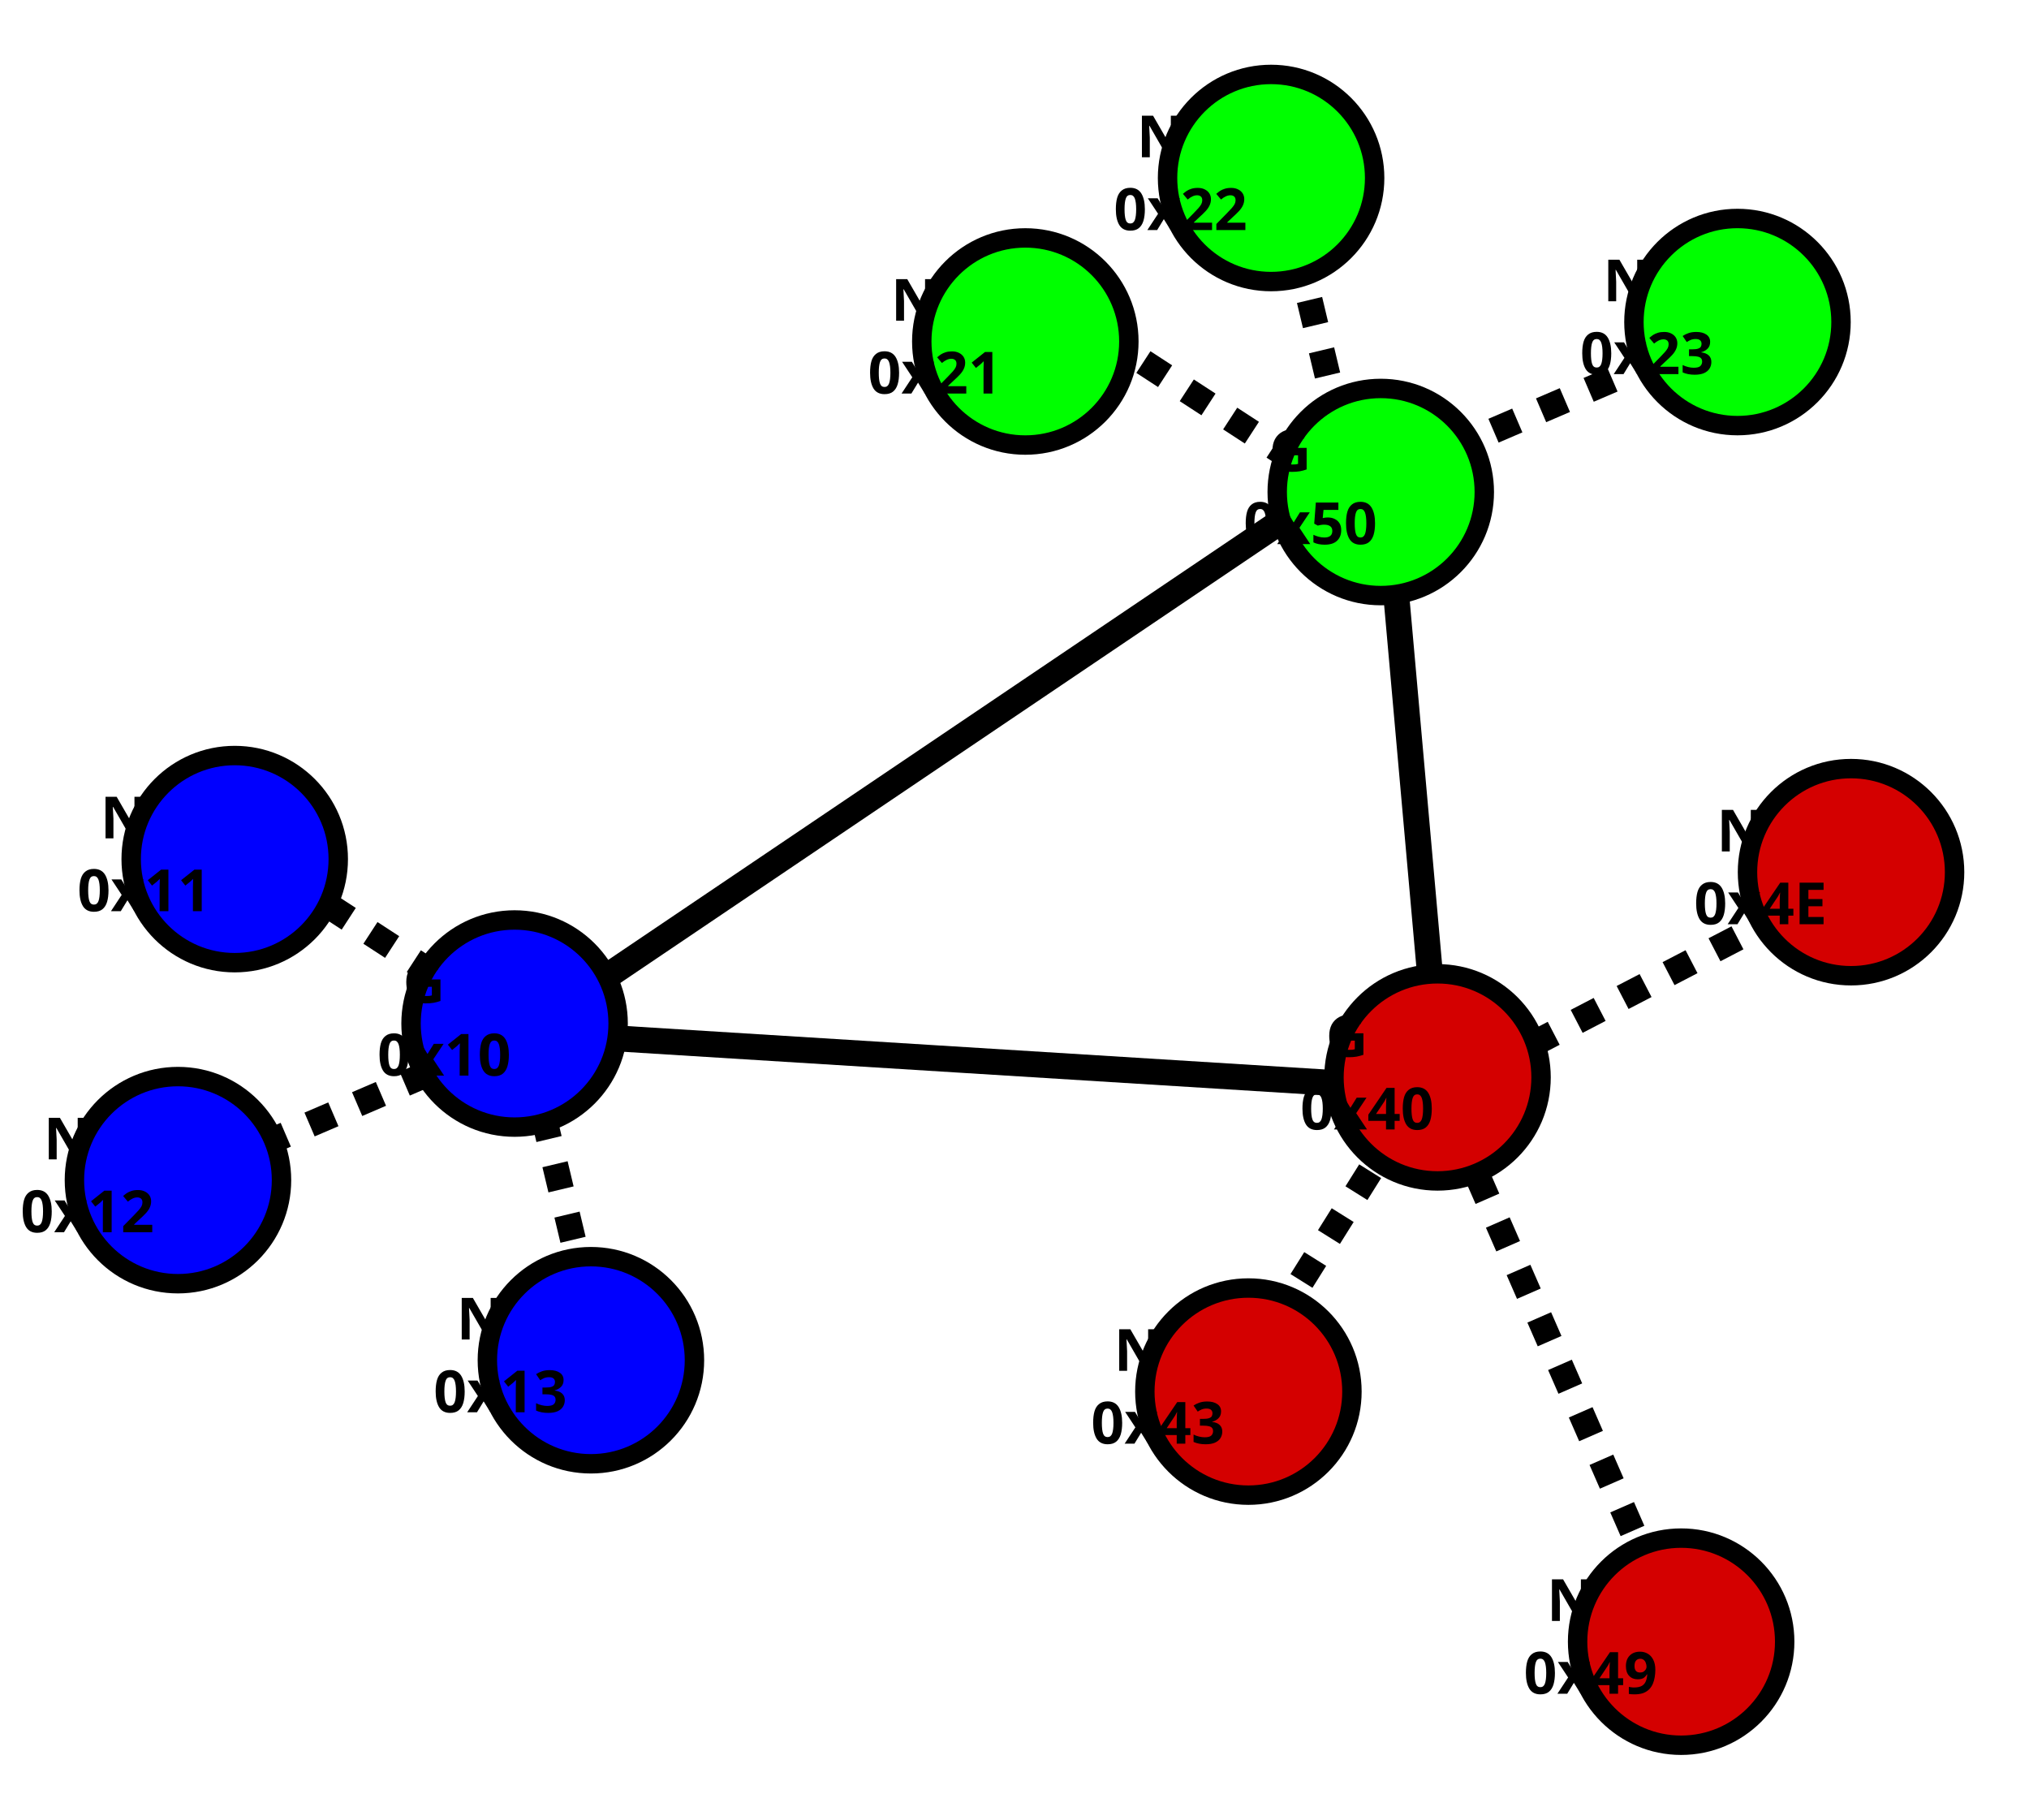
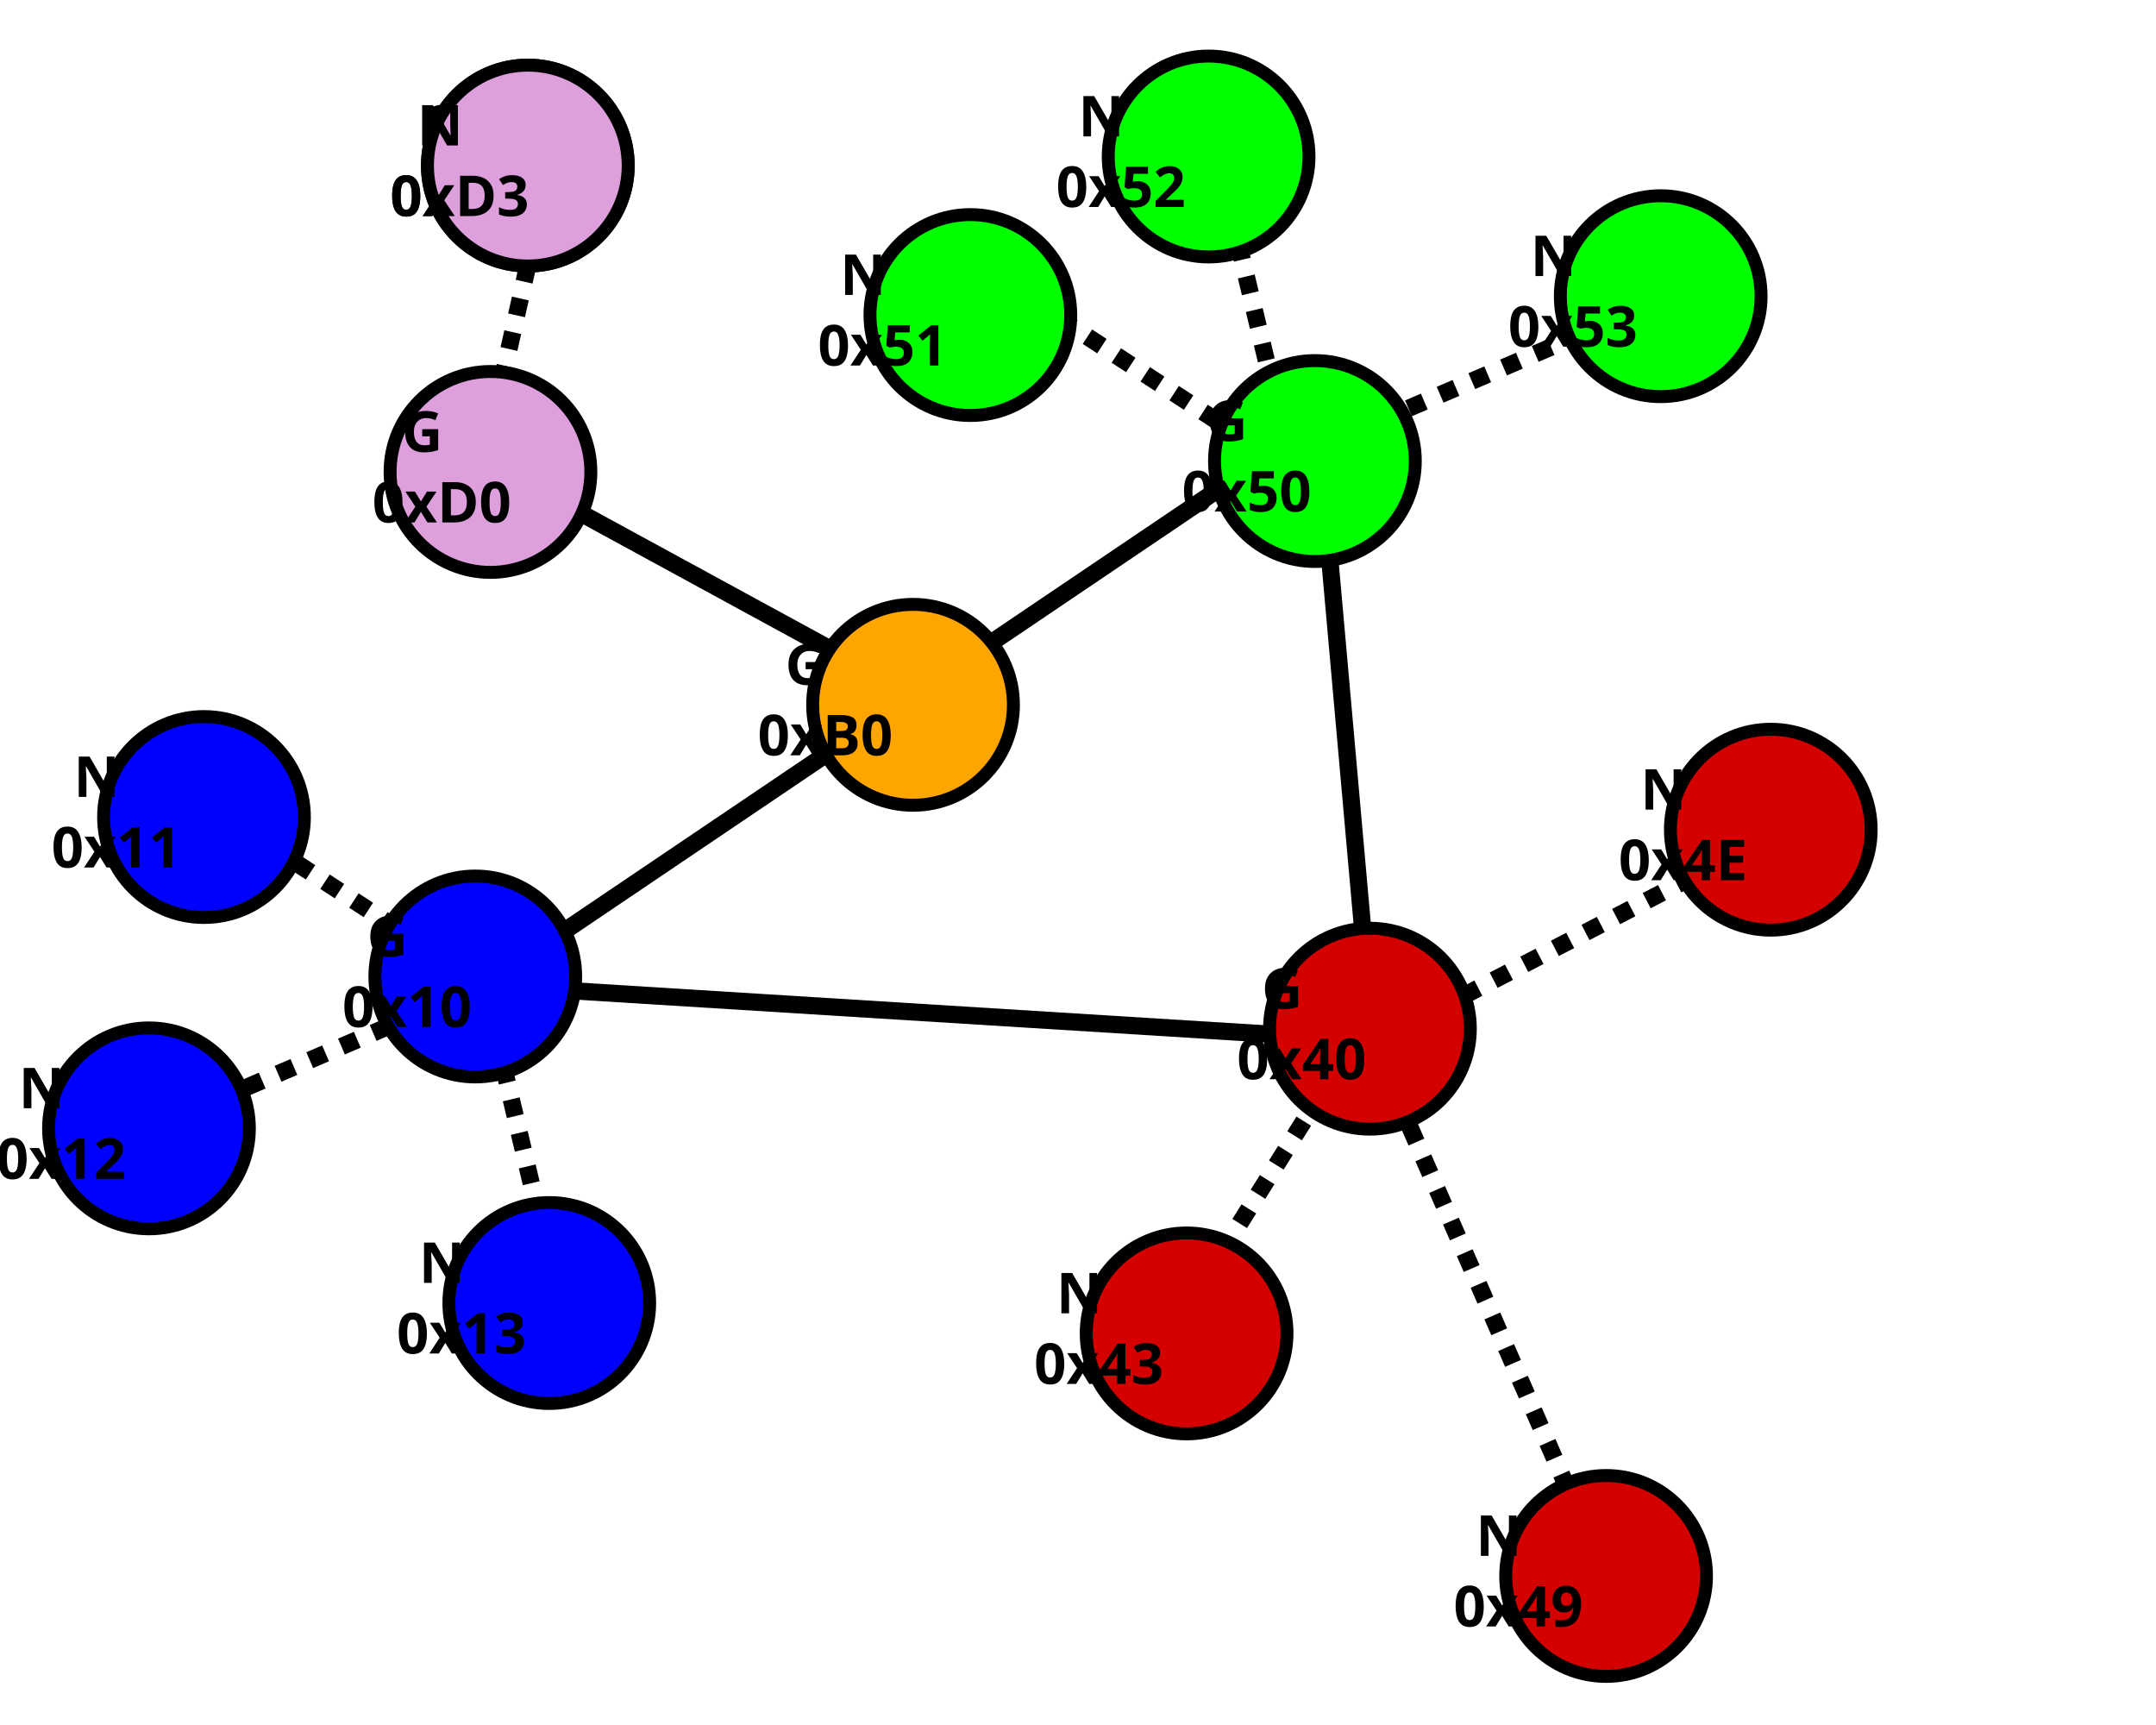
- <svg xmlns="http://www.w3.org/2000/svg" version="1.0" width="313.534" height="281.127" id="rocco">
+ <svg xmlns="http://www.w3.org/2000/svg" version="1.0" width="500" height="400" id="rocco">
  <defs id="defs7580">
    </defs>
-   <g id="layer1" transform="translate(-98.64636,-76.35616)">
-     <path style="fill:none;stroke:#000000;stroke-width:4;stroke-linecap:butt;stroke-linejoin:miter;stroke-miterlimit:4;stroke-opacity:1;stroke-dasharray:4, 4;stroke-dashoffset:0" d="m 320.489,243.231 37.646,86.19" id="path8690" />
-     <path id="path8686" d="M 320.984,245.212 384.884,212.024" style="fill:none;stroke:#000000;stroke-width:4;stroke-linecap:butt;stroke-linejoin:miter;stroke-miterlimit:4;stroke-opacity:1;stroke-dasharray:4, 4;stroke-dashoffset:0" />
-     <path style="fill:none;stroke:#000000;stroke-width:4;stroke-linecap:butt;stroke-linejoin:miter;stroke-miterlimit:4;stroke-opacity:1;stroke-dasharray:4, 4;stroke-dashoffset:0" d="m 291.264,287.812 28.235,-45.077" id="path7914" />
-     <line id="line7816" style="fill:none;stroke:#000000;stroke-width:4;stroke-opacity:1;stroke-dasharray:none" y2="155.536" x2="313.266" y1="232.827" x1="320.149" />
-     <line x1="135.772" y1="207.394" x2="179.564" y2="235.887" style="fill:none;stroke:#000000;stroke-width:4;stroke-miterlimit:4;stroke-opacity:1;stroke-dasharray:4, 4;stroke-dashoffset:0" id="line6622" />
-     <line x1="179.564" y1="235.887" x2="132.986" y2="255.878" style="fill:none;stroke:#000000;stroke-width:4;stroke-miterlimit:4;stroke-opacity:1;stroke-dasharray:4, 4;stroke-dashoffset:0" id="line6624" />
-     <line x1="190.905" y1="283.457" x2="179.564" y2="235.887" style="fill:none;stroke:#000000;stroke-width:4;stroke-miterlimit:4;stroke-opacity:1;stroke-dasharray:4, 4;stroke-dashoffset:0" id="line6634" />
-     <line x1="179.564" y1="235.887" x2="310.642" y2="244.036" style="fill:none;stroke:#000000;stroke-width:4;stroke-opacity:1;stroke-dasharray:none" id="line6636" />
-     <line x1="306.26" y1="150.372" x2="179.564" y2="235.887" style="fill:none;stroke:#000000;stroke-width:4;stroke-opacity:1;stroke-dasharray:none" id="line6724" />
-     <g id="g7590" transform="translate(137.303,179.3345)">
-       <circle transform="translate(-138.704,-180.7355)" id="circle7498" style="color:#000000;fill:#0000ff;fill-opacity:1;fill-rule:evenodd;stroke:#000000;stroke-width:3;stroke-opacity:1;stroke-dasharray:none" r="16" cy="235.887" cx="179.564" d="m 195.564,235.887 c 0,8.837 -7.163,16 -16,16 -8.837,0 -16,-7.163 -16,-16 0,-8.837 7.163,-16 16,-16 8.837,0 16,7.163 16,16 z" />
+   <g id="layer1" transform="translate(-98.64636,42.5168)">
+     <line id="line5104" style="fill:none;stroke:#000000;stroke-width:4;stroke-miterlimit:4;stroke-opacity:1;stroke-dasharray:4, 4;stroke-dashoffset:0" y2="65.537" x2="210.576" y1="-12.323" x1="228.099" />
+     <line id="line5047" style="fill:none;stroke:#000000;stroke-width:4;stroke-miterlimit:4;stroke-opacity:1;stroke-dasharray:none;stroke-dashoffset:0" y2="121.848" x2="316.6" y1="68.245" x1="218.238" />
+     <path style="fill:none;stroke:#000000;stroke-width:4;stroke-linecap:butt;stroke-linejoin:miter;stroke-miterlimit:4;stroke-opacity:1;stroke-dasharray:4, 4;stroke-dashoffset:0" d="m 415.927,196.646 54.768,125.457" id="path8690" />
+     <path id="path8686" d="m 416.647,199.53 92.962,-48.308" style="fill:none;stroke:#000000;stroke-width:4;stroke-linecap:butt;stroke-linejoin:miter;stroke-miterlimit:4;stroke-opacity:1;stroke-dasharray:4, 4;stroke-dashoffset:0" />
+     <path style="fill:none;stroke:#000000;stroke-width:4;stroke-linecap:butt;stroke-linejoin:miter;stroke-miterlimit:4;stroke-opacity:1;stroke-dasharray:4, 4;stroke-dashoffset:0" d="m 373.409,261.538 41.076,-65.613" id="path7914" />
+     <line id="line7816" style="fill:none;stroke:#000000;stroke-width:4;stroke-opacity:1;stroke-dasharray:none" y2="68.999" x2="405.418" y1="181.502" x1="415.432" />
+     <line x1="147.199" y1="144.482" x2="210.908" y2="185.956" style="fill:none;stroke:#000000;stroke-width:4;stroke-miterlimit:4;stroke-opacity:1;stroke-dasharray:4, 4;stroke-dashoffset:0" id="line6622" />
+     <line x1="210.908" y1="185.956" x2="143.146" y2="215.055" style="fill:none;stroke:#000000;stroke-width:4;stroke-miterlimit:4;stroke-opacity:1;stroke-dasharray:4, 4;stroke-dashoffset:0" id="line6624" />
+     <line x1="227.407" y1="255.199" x2="210.908" y2="185.956" style="fill:none;stroke:#000000;stroke-width:4;stroke-miterlimit:4;stroke-opacity:1;stroke-dasharray:4, 4;stroke-dashoffset:0" id="line6634" />
+     <line x1="210.908" y1="185.956" x2="401.601" y2="197.818" style="fill:none;stroke:#000000;stroke-width:4;stroke-opacity:1;stroke-dasharray:none" id="line6636" />
+     <line x1="395.226" y1="61.482" x2="210.908" y2="185.956" style="fill:none;stroke:#000000;stroke-width:4;stroke-opacity:1;stroke-dasharray:none" id="line6724" />
+     <g id="g7590" transform="matrix(1.454806,0,0,1.455587,149.4266,103.6393)">
+       <circle transform="translate(-138.704,-180.7355)" id="circle7498" style="color:#000000;fill:#0000ff;fill-opacity:1;fill-rule:evenodd;stroke:#000000;stroke-width:2.062;stroke-opacity:1;stroke-dasharray:none" r="16" cy="235.887" cx="179.564" d="m 195.564,235.887 c 0,8.837 -7.163,16 -16,16 -8.837,0 -16,-7.163 -16,-16 0,-8.837 7.163,-16 16,-16 8.837,0 16,7.163 16,16 z" />
      <text id="text7584" y="51.946" x="40.907" style="font-size:12px;font-style:normal;font-weight:bold;text-align:center;line-height:125%;letter-spacing:0px;word-spacing:0px;text-anchor:middle;fill:#000000;fill-opacity:1;stroke:none;font-family:Sans;-inkscape-font-specification:Sans Bold" xml:space="preserve">
        <tspan style="font-size:9px" y="51.946" x="40.907" id="tspan7586">G</tspan>
        <tspan style="font-size:9px" id="tspan7588" y="63.196" x="40.907">0x10</tspan>
      </text>
    </g>
-     <g transform="translate(94.05662,153.931)" id="g7596">
+     <g transform="matrix(1.454806,0,0,1.455587,86.51152,66.66239)" id="g7596">
      <g id="g7626">
-         <circle transform="translate(-138.704,-180.7355)" id="circle7598" style="color:#000000;fill:#0000ff;fill-opacity:1;fill-rule:evenodd;stroke:#000000;stroke-width:3;stroke-opacity:1;stroke-dasharray:none" r="16" cy="235.887" cx="179.564" d="m 195.564,235.887 c 0,8.837 -7.163,16 -16,16 -8.837,0 -16,-7.163 -16,-16 0,-8.837 7.163,-16 16,-16 8.837,0 16,7.163 16,16 z" />
+         <circle transform="translate(-138.704,-180.7355)" id="circle7598" style="color:#000000;fill:#0000ff;fill-opacity:1;fill-rule:evenodd;stroke:#000000;stroke-width:2.062;stroke-opacity:1;stroke-dasharray:none" r="16" cy="235.887" cx="179.564" d="m 195.564,235.887 c 0,8.837 -7.163,16 -16,16 -8.837,0 -16,-7.163 -16,-16 0,-8.837 7.163,-16 16,-16 8.837,0 16,7.163 16,16 z" />
        <text id="text7600" y="51.946" x="40.907" style="font-size:12px;font-style:normal;font-weight:bold;text-align:center;line-height:125%;letter-spacing:0px;word-spacing:0px;text-anchor:middle;fill:#000000;fill-opacity:1;stroke:none;font-family:Sans;-inkscape-font-specification:Sans Bold" xml:space="preserve">
          <tspan style="font-size:9px" y="51.946" x="40.907" id="tspan7602">N</tspan>
          <tspan style="font-size:9px" id="tspan7604" y="63.196" x="40.907">0x11</tspan>
        </text>
      </g>
    </g>
-     <g id="g7632" transform="translate(85.28638,203.5283)">
+     <g id="g7632" transform="matrix(1.454806,0,0,1.455587,73.75252,138.8555)">
      <g id="g7634">
-         <circle d="m 195.564,235.887 c 0,8.837 -7.163,16 -16,16 -8.837,0 -16,-7.163 -16,-16 0,-8.837 7.163,-16 16,-16 8.837,0 16,7.163 16,16 z" cx="179.564" cy="235.887" r="16" style="color:#000000;fill:#0000ff;fill-opacity:1;fill-rule:evenodd;stroke:#000000;stroke-width:3;stroke-opacity:1;stroke-dasharray:none" id="circle7636" transform="translate(-138.704,-180.7355)" />
+         <circle d="m 195.564,235.887 c 0,8.837 -7.163,16 -16,16 -8.837,0 -16,-7.163 -16,-16 0,-8.837 7.163,-16 16,-16 8.837,0 16,7.163 16,16 z" cx="179.564" cy="235.887" r="16" style="color:#000000;fill:#0000ff;fill-opacity:1;fill-rule:evenodd;stroke:#000000;stroke-width:2.062;stroke-opacity:1;stroke-dasharray:none" id="circle7636" transform="translate(-138.704,-180.7355)" />
        <text xml:space="preserve" style="font-size:12px;font-style:normal;font-weight:bold;text-align:center;line-height:125%;letter-spacing:0px;word-spacing:0px;text-anchor:middle;fill:#000000;fill-opacity:1;stroke:none;font-family:Sans;-inkscape-font-specification:Sans Bold" x="40.907" y="51.946" id="text7638">
          <tspan id="tspan7640" x="40.907" y="51.946" style="font-size:9px">N</tspan>
          <tspan x="40.907" y="63.196" id="tspan7642" style="font-size:9px">0x12</tspan>
        </text>
      </g>
    </g>
-     <g transform="translate(149.0974,231.3511)" id="g7644">
+     <g transform="matrix(1.454806,0,0,1.455587,166.5852,179.354)" id="g7644">
      <g id="g7646">
-         <circle transform="translate(-138.704,-180.7355)" id="circle7648" style="color:#000000;fill:#0000ff;fill-opacity:1;fill-rule:evenodd;stroke:#000000;stroke-width:3;stroke-opacity:1;stroke-dasharray:none" r="16" cy="235.887" cx="179.564" d="m 195.564,235.887 c 0,8.837 -7.163,16 -16,16 -8.837,0 -16,-7.163 -16,-16 0,-8.837 7.163,-16 16,-16 8.837,0 16,7.163 16,16 z" />
+         <circle transform="translate(-138.704,-180.7355)" id="circle7648" style="color:#000000;fill:#0000ff;fill-opacity:1;fill-rule:evenodd;stroke:#000000;stroke-width:2.062;stroke-opacity:1;stroke-dasharray:none" r="16" cy="235.887" cx="179.564" d="m 195.564,235.887 c 0,8.837 -7.163,16 -16,16 -8.837,0 -16,-7.163 -16,-16 0,-8.837 7.163,-16 16,-16 8.837,0 16,7.163 16,16 z" />
        <text id="text7650" y="51.946" x="40.907" style="font-size:12px;font-style:normal;font-weight:bold;text-align:center;line-height:125%;letter-spacing:0px;word-spacing:0px;text-anchor:middle;fill:#000000;fill-opacity:1;stroke:none;font-family:Sans;-inkscape-font-specification:Sans Bold" xml:space="preserve">
          <tspan style="font-size:9px" y="51.946" x="40.907" id="tspan7652">N</tspan>
          <tspan style="font-size:9px" id="tspan7654" y="63.196" x="40.907">0x13</tspan>
        </text>
      </g>
    </g>
-     <line id="line7708" style="fill:#00ff00;stroke:#000000;stroke-width:4;stroke-miterlimit:4;stroke-opacity:1;stroke-dasharray:4, 4;stroke-dashoffset:0" y2="152.06" x2="305.712" y1="123.567" x1="261.92" />
-     <line id="line7710" style="fill:#00ff00;stroke:#000000;stroke-width:4;stroke-miterlimit:4;stroke-opacity:1;stroke-dasharray:4, 4;stroke-dashoffset:0" y2="145.534" x2="323.288" y1="125.543" x1="369.866" />
-     <line id="line7712" style="fill:#00ff00;stroke:#000000;stroke-width:4;stroke-miterlimit:4;stroke-opacity:1;stroke-dasharray:4, 4;stroke-dashoffset:0" y2="110.146" x2="298.014" y1="157.716" x1="309.355" />
-     <g transform="translate(271.1496,97.21814)" id="g7714" style="fill:#00ff00">
-       <circle d="m 195.564,235.887 c 0,8.837 -7.163,16 -16,16 -8.837,0 -16,-7.163 -16,-16 0,-8.837 7.163,-16 16,-16 8.837,0 16,7.163 16,16 z" cx="179.564" cy="235.887" r="16" style="color:#000000;fill:#00ff00;fill-opacity:1;fill-rule:evenodd;stroke:#000000;stroke-width:3;stroke-opacity:1;stroke-dasharray:none" id="circle7716" transform="translate(-138.704,-180.7355)" />
+     <line id="line7708" style="fill:#00ff00;stroke:#000000;stroke-width:4;stroke-miterlimit:4;stroke-opacity:1;stroke-dasharray:4, 4;stroke-dashoffset:0" y2="63.939" x2="394.429" y1="22.465" x1="330.72" />
+     <line id="line7710" style="fill:#00ff00;stroke:#000000;stroke-width:4;stroke-miterlimit:4;stroke-opacity:1;stroke-dasharray:4, 4;stroke-dashoffset:0" y2="54.44" x2="419.998" y1="25.341" x1="487.76" />
+     <line id="line7712" style="fill:#00ff00;stroke:#000000;stroke-width:4;stroke-miterlimit:4;stroke-opacity:1;stroke-dasharray:4, 4;stroke-dashoffset:0" y2="2.93" x2="383.23" y1="72.172" x1="399.728" />
+     <g transform="matrix(1.454806,0,0,1.455587,344.1474,-15.88819)" id="g7714" style="fill:#00ff00">
+       <circle d="m 195.564,235.887 c 0,8.837 -7.163,16 -16,16 -8.837,0 -16,-7.163 -16,-16 0,-8.837 7.163,-16 16,-16 8.837,0 16,7.163 16,16 z" cx="179.564" cy="235.887" r="16" style="color:#000000;fill:#00ff00;fill-opacity:1;fill-rule:evenodd;stroke:#000000;stroke-width:2.062;stroke-opacity:1;stroke-dasharray:none" id="circle7716" transform="translate(-138.704,-180.7355)" />
      <text xml:space="preserve" style="font-size:12px;font-style:normal;font-weight:bold;text-align:center;line-height:125%;letter-spacing:0px;word-spacing:0px;text-anchor:middle;fill:#000000;fill-opacity:1;stroke:none;font-family:Sans;-inkscape-font-specification:Sans Bold" x="40.907" y="51.946" id="text7718">
        <tspan id="tspan7720" x="40.907" y="51.946" style="font-size:9px;fill:#000000">G</tspan>
        <tspan x="40.907" y="63.196" id="tspan7722" style="font-size:9px;fill:#000000">0x50</tspan>
      </text>
    </g>
-     <g id="g7724" transform="translate(326.2718,70.95931)" style="fill:#00ff00">
+     <g id="g7724" transform="matrix(1.454806,0,0,1.455587,424.3395,-54.11019)" style="fill:#00ff00">
      <g id="g7726" style="fill:#00ff00">
-         <circle d="m 195.564,235.887 c 0,8.837 -7.163,16 -16,16 -8.837,0 -16,-7.163 -16,-16 0,-8.837 7.163,-16 16,-16 8.837,0 16,7.163 16,16 z" cx="179.564" cy="235.887" r="16" style="color:#000000;fill:#00ff00;fill-opacity:1;fill-rule:evenodd;stroke:#000000;stroke-width:3;stroke-opacity:1;stroke-dasharray:none" id="circle7728" transform="translate(-138.704,-180.7355)" />
+         <circle d="m 195.564,235.887 c 0,8.837 -7.163,16 -16,16 -8.837,0 -16,-7.163 -16,-16 0,-8.837 7.163,-16 16,-16 8.837,0 16,7.163 16,16 z" cx="179.564" cy="235.887" r="16" style="color:#000000;fill:#00ff00;fill-opacity:1;fill-rule:evenodd;stroke:#000000;stroke-width:2.062;stroke-opacity:1;stroke-dasharray:none" id="circle7728" transform="translate(-138.704,-180.7355)" />
        <text xml:space="preserve" style="font-size:12px;font-style:normal;font-weight:bold;text-align:center;line-height:125%;letter-spacing:0px;word-spacing:0px;text-anchor:middle;fill:#000000;fill-opacity:1;stroke:none;font-family:Sans;-inkscape-font-specification:Sans Bold" x="40.907" y="51.946" id="text7730">
          <tspan id="tspan7732" x="40.907" y="51.946" style="font-size:9px;fill:#000000">N</tspan>
-           <tspan x="40.907" y="63.196" id="tspan7734" style="font-size:9px;fill:#000000">0x23</tspan>
+           <tspan x="40.907" y="63.196" id="tspan7734" style="font-size:9px;fill:#000000">0x53</tspan>
        </text>
      </g>
    </g>
-     <g transform="translate(254.2035,48.70471)" id="g7736" style="fill:#00ff00">
+     <g transform="matrix(1.454806,0,0,1.455587,319.4941,-86.50369)" id="g7736" style="fill:#00ff00">
      <g id="g7738" style="fill:#00ff00">
-         <circle transform="translate(-138.704,-180.7355)" id="circle7740" style="color:#000000;fill:#00ff00;fill-opacity:1;fill-rule:evenodd;stroke:#000000;stroke-width:3;stroke-opacity:1;stroke-dasharray:none" r="16" cy="235.887" cx="179.564" d="m 195.564,235.887 c 0,8.837 -7.163,16 -16,16 -8.837,0 -16,-7.163 -16,-16 0,-8.837 7.163,-16 16,-16 8.837,0 16,7.163 16,16 z" />
+         <circle transform="translate(-138.704,-180.7355)" id="circle7740" style="color:#000000;fill:#00ff00;fill-opacity:1;fill-rule:evenodd;stroke:#000000;stroke-width:2.062;stroke-opacity:1;stroke-dasharray:none" r="16" cy="235.887" cx="179.564" d="m 195.564,235.887 c 0,8.837 -7.163,16 -16,16 -8.837,0 -16,-7.163 -16,-16 0,-8.837 7.163,-16 16,-16 8.837,0 16,7.163 16,16 z" />
        <text id="text7742" y="51.946" x="40.907" style="font-size:12px;font-style:normal;font-weight:bold;text-align:center;line-height:125%;letter-spacing:0px;word-spacing:0px;text-anchor:middle;fill:#000000;fill-opacity:1;stroke:none;font-family:Sans;-inkscape-font-specification:Sans Bold" xml:space="preserve">
          <tspan style="font-size:9px;fill:#000000" y="51.946" x="40.907" id="tspan7744">N</tspan>
-           <tspan style="font-size:9px;fill:#000000" id="tspan7746" y="63.196" x="40.907">0x22</tspan>
+           <tspan style="font-size:9px;fill:#000000" id="tspan7746" y="63.196" x="40.907">0x52</tspan>
        </text>
      </g>
    </g>
-     <g id="g7748" transform="translate(216.2245,73.96141)" style="fill:#00ff00">
+     <g id="g7748" transform="matrix(1.454806,0,0,1.455587,264.242,-49.74038)" style="fill:#00ff00">
      <g id="g7750" style="fill:#00ff00">
-         <circle d="m 195.564,235.887 c 0,8.837 -7.163,16 -16,16 -8.837,0 -16,-7.163 -16,-16 0,-8.837 7.163,-16 16,-16 8.837,0 16,7.163 16,16 z" cx="179.564" cy="235.887" r="16" style="color:#000000;fill:#00ff00;fill-opacity:1;fill-rule:evenodd;stroke:#000000;stroke-width:3;stroke-opacity:1;stroke-dasharray:none" id="circle7752" transform="translate(-138.704,-180.7355)" />
+         <circle d="m 195.564,235.887 c 0,8.837 -7.163,16 -16,16 -8.837,0 -16,-7.163 -16,-16 0,-8.837 7.163,-16 16,-16 8.837,0 16,7.163 16,16 z" cx="179.564" cy="235.887" r="16" style="color:#000000;fill:#00ff00;fill-opacity:1;fill-rule:evenodd;stroke:#000000;stroke-width:2.062;stroke-opacity:1;stroke-dasharray:none" id="circle7752" transform="translate(-138.704,-180.7355)" />
        <text xml:space="preserve" style="font-size:12px;font-style:normal;font-weight:bold;text-align:center;line-height:125%;letter-spacing:0px;word-spacing:0px;text-anchor:middle;fill:#000000;fill-opacity:1;stroke:none;font-family:Sans;-inkscape-font-specification:Sans Bold" x="40.907" y="51.946" id="text7754">
          <tspan id="tspan7756" x="40.907" y="51.946" style="font-size:9px;fill:#000000">N</tspan>
-           <tspan x="40.907" y="63.196" id="tspan7758" style="font-size:9px;fill:#000000">0x21</tspan>
+           <tspan x="40.907" y="63.196" id="tspan7758" style="font-size:9px;fill:#000000">0x51</tspan>
        </text>
      </g>
    </g>
-     <g id="g7868">
-       <circle d="m 195.564,235.887 c 0,8.837 -7.163,16 -16,16 -8.837,0 -16,-7.163 -16,-16 0,-8.837 7.163,-16 16,-16 8.837,0 16,7.163 16,16 z" cx="179.564" cy="235.887" r="16" style="color:#000000;fill:#d40000;fill-opacity:1;fill-rule:evenodd;stroke:#000000;stroke-width:3;stroke-opacity:1;stroke-dasharray:none" id="circle7820" transform="translate(141.217,6.91526)" />
+     <g id="g7868" transform="matrix(1.454806,0,0,1.455587,-50.32261,-157.3976)">
+       <circle d="m 195.564,235.887 c 0,8.837 -7.163,16 -16,16 -8.837,0 -16,-7.163 -16,-16 0,-8.837 7.163,-16 16,-16 8.837,0 16,7.163 16,16 z" cx="179.564" cy="235.887" r="16" style="color:#000000;fill:#d40000;fill-opacity:1;fill-rule:evenodd;stroke:#000000;stroke-width:2.062;stroke-opacity:1;stroke-dasharray:none" id="circle7820" transform="translate(141.217,6.91526)" />
      <text xml:space="preserve" style="font-size:12px;font-style:normal;font-weight:bold;text-align:center;line-height:125%;letter-spacing:0px;word-spacing:0px;text-anchor:middle;fill:#000000;fill-opacity:1;stroke:none;font-family:Sans;-inkscape-font-specification:Sans Bold" x="320.828" y="239.597" id="text7822">
        <tspan id="tspan7824" x="320.828" y="239.597" style="font-size:9px">G</tspan>
        <tspan x="320.828" y="250.847" id="tspan7826" style="font-size:9px">0x40</tspan>
      </text>
    </g>
-     <g id="g7874" transform="translate(-29.22543,48.54393)">
+     <g id="g7874" transform="matrix(1.454806,0,0,1.455587,-92.83993,-86.73772)">
      <g id="g7884">
-         <circle d="m 195.564,235.887 c 0,8.837 -7.163,16 -16,16 -8.837,0 -16,-7.163 -16,-16 0,-8.837 7.163,-16 16,-16 8.837,0 16,7.163 16,16 z" cx="179.564" cy="235.887" r="16" style="color:#000000;fill:#d40000;fill-opacity:1;fill-rule:evenodd;stroke:#000000;stroke-width:3;stroke-opacity:1;stroke-dasharray:none" id="circle7876" transform="translate(141.217,6.91526)" />
+         <circle d="m 195.564,235.887 c 0,8.837 -7.163,16 -16,16 -8.837,0 -16,-7.163 -16,-16 0,-8.837 7.163,-16 16,-16 8.837,0 16,7.163 16,16 z" cx="179.564" cy="235.887" r="16" style="color:#000000;fill:#d40000;fill-opacity:1;fill-rule:evenodd;stroke:#000000;stroke-width:2.062;stroke-opacity:1;stroke-dasharray:none" id="circle7876" transform="translate(141.217,6.91526)" />
        <text xml:space="preserve" style="font-size:12px;font-style:normal;font-weight:bold;text-align:center;line-height:125%;letter-spacing:0px;word-spacing:0px;text-anchor:middle;fill:#000000;fill-opacity:1;stroke:none;font-family:Sans;-inkscape-font-specification:Sans Bold" x="320.828" y="239.597" id="text7878">
          <tspan id="tspan7880" x="320.828" y="239.597" style="font-size:9px">N</tspan>
          <tspan x="320.828" y="250.847" id="tspan7882" style="font-size:9px">0x43</tspan>
        </text>
      </g>
      <g id="g7890" transform="translate(66.87175,38.63701)">
-         <circle transform="translate(141.217,6.91526)" id="circle7892" style="color:#000000;fill:#d40000;fill-opacity:1;fill-rule:evenodd;stroke:#000000;stroke-width:3;stroke-opacity:1;stroke-dasharray:none" r="16" cy="235.887" cx="179.564" d="m 195.564,235.887 c 0,8.837 -7.163,16 -16,16 -8.837,0 -16,-7.163 -16,-16 0,-8.837 7.163,-16 16,-16 8.837,0 16,7.163 16,16 z" />
+         <circle transform="translate(141.217,6.91526)" id="circle7892" style="color:#000000;fill:#d40000;fill-opacity:1;fill-rule:evenodd;stroke:#000000;stroke-width:2.062;stroke-opacity:1;stroke-dasharray:none" r="16" cy="235.887" cx="179.564" d="m 195.564,235.887 c 0,8.837 -7.163,16 -16,16 -8.837,0 -16,-7.163 -16,-16 0,-8.837 7.163,-16 16,-16 8.837,0 16,7.163 16,16 z" />
        <text id="text7894" y="239.597" x="320.828" style="font-size:12px;font-style:normal;font-weight:bold;text-align:center;line-height:125%;letter-spacing:0px;word-spacing:0px;text-anchor:middle;fill:#000000;fill-opacity:1;stroke:none;font-family:Sans;-inkscape-font-specification:Sans Bold" xml:space="preserve">
          <tspan style="font-size:9px" y="239.597" x="320.828" id="tspan7896">N</tspan>
          <tspan style="font-size:9px" id="tspan7898" y="250.847" x="320.828">0x49</tspan>
        </text>
      </g>
      <g transform="translate(93.1251,-80.24609)" id="g7900">
-         <circle d="m 195.564,235.887 c 0,8.837 -7.163,16 -16,16 -8.837,0 -16,-7.163 -16,-16 0,-8.837 7.163,-16 16,-16 8.837,0 16,7.163 16,16 z" cx="179.564" cy="235.887" r="16" style="color:#000000;fill:#d40000;fill-opacity:1;fill-rule:evenodd;stroke:#000000;stroke-width:3;stroke-opacity:1;stroke-dasharray:none" id="circle7902" transform="translate(141.217,6.91526)" />
+         <circle d="m 195.564,235.887 c 0,8.837 -7.163,16 -16,16 -8.837,0 -16,-7.163 -16,-16 0,-8.837 7.163,-16 16,-16 8.837,0 16,7.163 16,16 z" cx="179.564" cy="235.887" r="16" style="color:#000000;fill:#d40000;fill-opacity:1;fill-rule:evenodd;stroke:#000000;stroke-width:2.062;stroke-opacity:1;stroke-dasharray:none" id="circle7902" transform="translate(141.217,6.91526)" />
        <text xml:space="preserve" style="font-size:12px;font-style:normal;font-weight:bold;text-align:center;line-height:125%;letter-spacing:0px;word-spacing:0px;text-anchor:middle;fill:#000000;fill-opacity:1;stroke:none;font-family:Sans;-inkscape-font-specification:Sans Bold" x="320.828" y="239.597" id="text7904">
          <tspan id="tspan7906" x="320.828" y="239.597" style="font-size:9px">N</tspan>
          <tspan x="320.828" y="250.847" id="tspan7908" style="font-size:9px">0x4E</tspan>
        </text>
      </g>
    </g>
+     <g transform="matrix(1.454806,0,0,1.455587,-163.2126,-50.57192)" id="g4179">
+       <g id="g4189" transform="translate(4.763953,-124.9866)" style="fill:#ffa500" />
+       <g id="g4205">
+         <circle transform="translate(145.981,-118.0714)" id="circle4181" style="color:#000000;fill:#ffa500;fill-opacity:1;fill-rule:evenodd;stroke:#000000;stroke-width:2.062;stroke-opacity:1;stroke-dasharray:none" r="16" cy="235.887" cx="179.564" d="m 195.564,235.887 c 0,8.837 -7.163,16 -16,16 -8.837,0 -16,-7.163 -16,-16 0,-8.837 7.163,-16 16,-16 8.837,0 16,7.163 16,16 z" />
+         <text xml:space="preserve" style="font-size:12px;font-style:normal;font-weight:bold;text-align:center;line-height:125%;letter-spacing:0px;word-spacing:0px;text-anchor:middle;fill:#000000;fill-opacity:1;stroke:none;font-family:Sans;-inkscape-font-specification:Sans Bold" x="325.592" y="114.611" id="text4183">
+           <tspan id="tspan4185" x="325.592" y="114.611" style="font-size:9px">G</tspan>
+           <tspan x="325.592" y="125.861" id="tspan4187" style="font-size:9px">0xB0</tspan>
+         </text>
+       </g>
+     </g>
+     <circle d="m 195.564,235.887 c 0,8.837 -7.163,16 -16,16 -8.837,0 -16,-7.163 -16,-16 0,-8.837 7.163,-16 16,-16 8.837,0 16,7.163 16,16 z" cx="179.564" cy="235.887" r="16" style="color:#000000;fill:#dda0dd;fill-opacity:1;fill-rule:evenodd;stroke:#000000;stroke-width:2.062;stroke-opacity:1;stroke-dasharray:none" id="circle5019" transform="matrix(1.454806,0,0,1.455587,-48.83868,-276.4351)" />
+     <text id="text5021" y="62.237" x="212.517" style="font-size:17.462px;font-style:normal;font-weight:bold;text-align:center;line-height:125%;letter-spacing:0px;word-spacing:0px;text-anchor:middle;fill:#000000;fill-opacity:1;stroke:none;font-family:Sans;-inkscape-font-specification:Sans Bold" xml:space="preserve" transform="scale(0.9997316,1.000269)">
+       <tspan style="font-size:13.097px" y="62.237" x="212.517" id="tspan5023">G</tspan>
+       <tspan style="font-size:13.097px" id="tspan5025" y="78.608" x="212.517">0xD0</tspan>
+     </text>
+     <g id="g5114" transform="translate(82.30118,-46.78173)">
+       <circle d="m 195.564,235.887 c 0,8.837 -7.163,16 -16,16 -8.837,0 -16,-7.163 -16,-16 0,-8.837 7.163,-16 16,-16 8.837,0 16,7.163 16,16 z" cx="179.564" cy="235.887" r="16" style="color:#000000;fill:#dda0dd;fill-opacity:1;fill-rule:evenodd;stroke:#000000;stroke-width:2.062;stroke-opacity:1;stroke-dasharray:none" id="circle5078" transform="matrix(1.454806,0,0,1.455587,-122.4766,-300.6923)" />
+       <text id="text5080" y="37.986" x="138.86" style="font-size:17.462px;font-style:normal;font-weight:bold;text-align:center;line-height:125%;letter-spacing:0px;word-spacing:0px;text-anchor:middle;fill:#000000;fill-opacity:1;stroke:none;font-family:Sans;-inkscape-font-specification:Sans Bold" xml:space="preserve" transform="scale(0.9997316,1.000269)">
+         <tspan style="font-size:13.097px" y="37.986" x="138.86" id="tspan5082">G</tspan>
+         <tspan style="font-size:13.097px" id="tspan5084" y="54.357" x="138.86">0xD3</tspan>
+       </text>
+       <circle transform="matrix(1.454806,0,0,1.455587,-122.4766,-300.6923)" id="circle5086" style="color:#000000;fill:#dda0dd;fill-opacity:1;fill-rule:evenodd;stroke:#000000;stroke-width:2.062;stroke-opacity:1;stroke-dasharray:none" r="16" cy="235.887" cx="179.564" d="m 195.564,235.887 c 0,8.837 -7.163,16 -16,16 -8.837,0 -16,-7.163 -16,-16 0,-8.837 7.163,-16 16,-16 8.837,0 16,7.163 16,16 z" />
+       <text transform="scale(0.9997316,1.000269)" xml:space="preserve" style="font-size:17.462px;font-style:normal;font-weight:bold;text-align:center;line-height:125%;letter-spacing:0px;word-spacing:0px;text-anchor:middle;fill:#000000;fill-opacity:1;stroke:none;font-family:Sans;-inkscape-font-specification:Sans Bold" x="138.86" y="37.986" id="text5088">
+         <tspan id="tspan5090" x="138.86" y="37.986" style="font-size:13.097px">N</tspan>
+         <tspan x="138.86" y="54.357" id="tspan5092" style="font-size:13.097px">0xD3</tspan>
+       </text>
+     </g>
  </g>
</svg>
